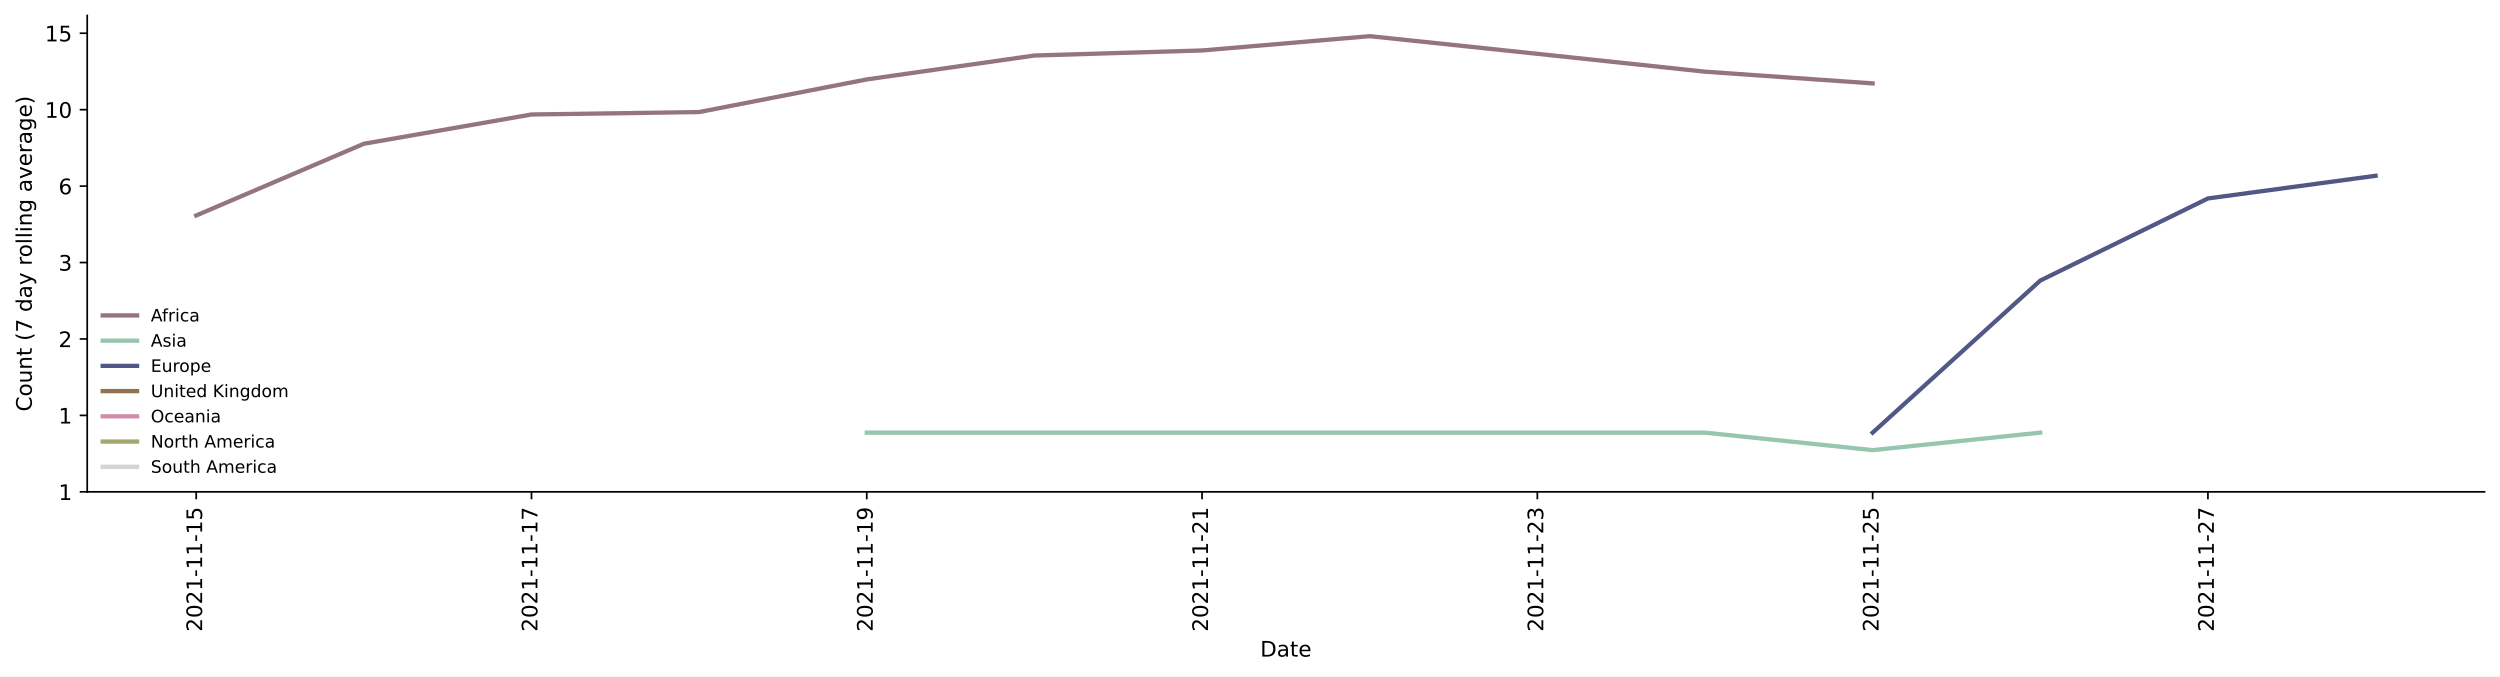
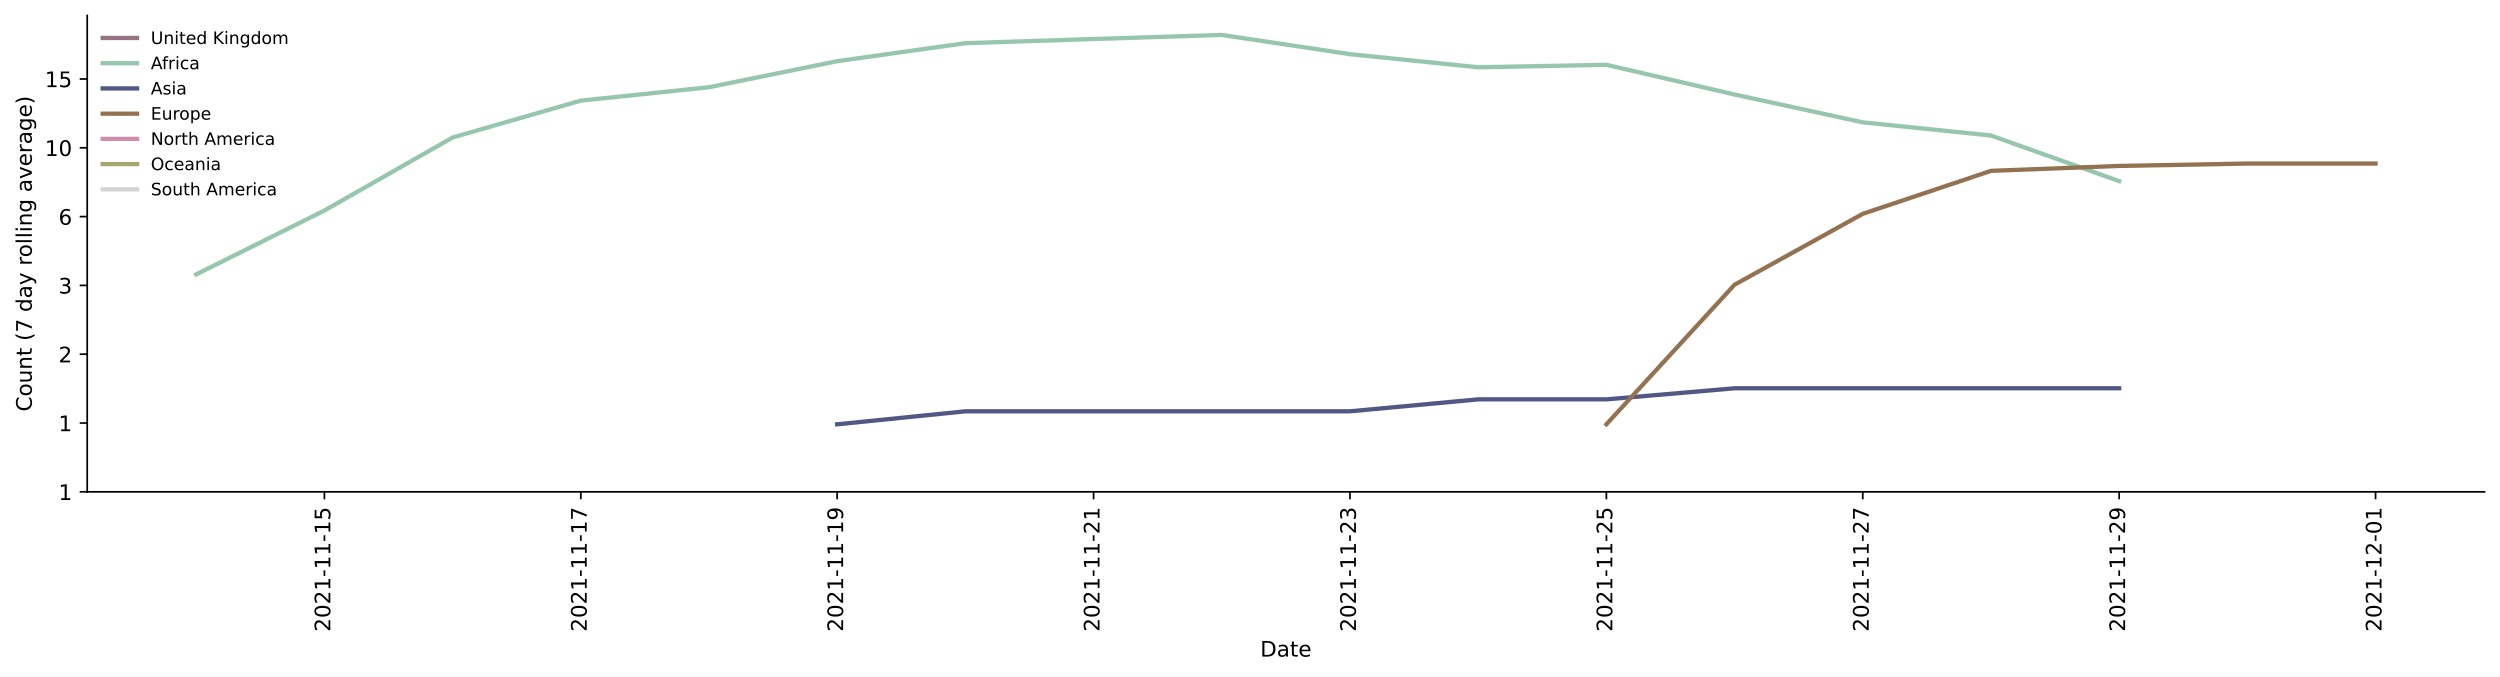
<svg xmlns="http://www.w3.org/2000/svg" xmlns:xlink="http://www.w3.org/1999/xlink" height="314.954pt" version="1.1" viewBox="0 0 1163.803 314.954" width="1163.803pt">
  <defs>
    <style type="text/css">*{stroke-linecap:butt;stroke-linejoin:round;}</style>
  </defs>
  <g id="figure_1">
    <g id="patch_1">
      <path d="M 0 314.954  L 1163.803 314.954  L 1163.803 0  L 0 0  z " style="fill:#ffffff;" />
    </g>
    <g id="axes_1">
      <g id="patch_2">
        <path d="M 40.603 228.96  L 1156.603 228.96  L 1156.603 7.2  L 40.603 7.2  z " style="fill:#ffffff;" />
      </g>
      <g id="matplotlib.axis_1">
        <g id="xtick_1">
          <g id="line2d_1">
            <defs>
-               <path d="M 0 0  L 0 3.5  " id="mdced31c8ea" style="stroke:#000000;stroke-width:0.8;" />
-             </defs>
-             <g>
-               <use style="stroke:#000000;stroke-width:0.8;" x="91.33" xlink:href="#mdced31c8ea" y="228.96" />
+               <path d="M 0 0  L 0 3.5  " id="m665989137c" style="stroke:#000000;stroke-width:0.8;" />
+             </defs>
+             <g>
+               <use style="stroke:#000000;stroke-width:0.8;" x="151.01" xlink:href="#m665989137c" y="228.96" />
            </g>
          </g>
          <g id="text_1">
-             <g transform="translate(94.08977 294.0756)rotate(-90)scale(0.1 -0.1)">
+             <g transform="translate(153.7689 294.0756)rotate(-90)scale(0.1 -0.1)">
              <defs>
                <path d="M 1228 531  L 3431 531  L 3431 0  L 469 0  L 469 531  Q 828 903 1448 1529  Q 2069 2156 2228 2338  Q 2531 2678 2651 2914  Q 2772 3150 2772 3378  Q 2772 3750 2511 3984  Q 2250 4219 1831 4219  Q 1534 4219 1204 4116  Q 875 4013 500 3803  L 500 4441  Q 881 4594 1212 4672  Q 1544 4750 1819 4750  Q 2544 4750 2975 4387  Q 3406 4025 3406 3419  Q 3406 3131 3298 2873  Q 3191 2616 2906 2266  Q 2828 2175 2409 1742  Q 1991 1309 1228 531  z " id="DejaVuSans-32" transform="scale(0.015625)" />
                <path d="M 2034 4250  Q 1547 4250 1301 3770  Q 1056 3291 1056 2328  Q 1056 1369 1301 889  Q 1547 409 2034 409  Q 2525 409 2770 889  Q 3016 1369 3016 2328  Q 3016 3291 2770 3770  Q 2525 4250 2034 4250  z M 2034 4750  Q 2819 4750 3233 4129  Q 3647 3509 3647 2328  Q 3647 1150 3233 529  Q 2819 -91 2034 -91  Q 1250 -91 836 529  Q 422 1150 422 2328  Q 422 3509 836 4129  Q 1250 4750 2034 4750  z " id="DejaVuSans-30" transform="scale(0.015625)" />
                <path d="M 794 531  L 1825 531  L 1825 4091  L 703 3866  L 703 4441  L 1819 4666  L 2450 4666  L 2450 531  L 3481 531  L 3481 0  L 794 0  L 794 531  z " id="DejaVuSans-31" transform="scale(0.015625)" />
                <path d="M 313 2009  L 1997 2009  L 1997 1497  L 313 1497  L 313 2009  z " id="DejaVuSans-2d" transform="scale(0.015625)" />
                <path d="M 691 4666  L 3169 4666  L 3169 4134  L 1269 4134  L 1269 2991  Q 1406 3038 1543 3061  Q 1681 3084 1819 3084  Q 2600 3084 3056 2656  Q 3513 2228 3513 1497  Q 3513 744 3044 326  Q 2575 -91 1722 -91  Q 1428 -91 1123 -41  Q 819 9 494 109  L 494 744  Q 775 591 1075 516  Q 1375 441 1709 441  Q 2250 441 2565 725  Q 2881 1009 2881 1497  Q 2881 1984 2565 2268  Q 2250 2553 1709 2553  Q 1456 2553 1204 2497  Q 953 2441 691 2322  L 691 4666  z " id="DejaVuSans-35" transform="scale(0.015625)" />
              </defs>
              <use xlink:href="#DejaVuSans-32" />
              <use x="63.623" xlink:href="#DejaVuSans-30" />
              <use x="127.246" xlink:href="#DejaVuSans-32" />
              <use x="190.869" xlink:href="#DejaVuSans-31" />
              <use x="254.492" xlink:href="#DejaVuSans-2d" />
              <use x="290.576" xlink:href="#DejaVuSans-31" />
              <use x="354.199" xlink:href="#DejaVuSans-31" />
              <use x="417.822" xlink:href="#DejaVuSans-2d" />
              <use x="453.906" xlink:href="#DejaVuSans-31" />
              <use x="517.529" xlink:href="#DejaVuSans-35" />
            </g>
          </g>
        </g>
        <g id="xtick_2">
          <g id="line2d_2">
            <g>
-               <use style="stroke:#000000;stroke-width:0.8;" x="247.414" xlink:href="#mdced31c8ea" y="228.96" />
+               <use style="stroke:#000000;stroke-width:0.8;" x="270.368" xlink:href="#m665989137c" y="228.96" />
            </g>
          </g>
          <g id="text_2">
-             <g transform="translate(250.1737 294.0756)rotate(-90)scale(0.1 -0.1)">
+             <g transform="translate(273.1272 294.0756)rotate(-90)scale(0.1 -0.1)">
              <defs>
                <path d="M 525 4666  L 3525 4666  L 3525 4397  L 1831 0  L 1172 0  L 2766 4134  L 525 4134  L 525 4666  z " id="DejaVuSans-37" transform="scale(0.015625)" />
              </defs>
              <use xlink:href="#DejaVuSans-32" />
              <use x="63.623" xlink:href="#DejaVuSans-30" />
              <use x="127.246" xlink:href="#DejaVuSans-32" />
              <use x="190.869" xlink:href="#DejaVuSans-31" />
              <use x="254.492" xlink:href="#DejaVuSans-2d" />
              <use x="290.576" xlink:href="#DejaVuSans-31" />
              <use x="354.199" xlink:href="#DejaVuSans-31" />
              <use x="417.822" xlink:href="#DejaVuSans-2d" />
              <use x="453.906" xlink:href="#DejaVuSans-31" />
              <use x="517.529" xlink:href="#DejaVuSans-37" />
            </g>
          </g>
        </g>
        <g id="xtick_3">
          <g id="line2d_3">
            <g>
-               <use style="stroke:#000000;stroke-width:0.8;" x="403.498" xlink:href="#mdced31c8ea" y="228.96" />
+               <use style="stroke:#000000;stroke-width:0.8;" x="389.726" xlink:href="#m665989137c" y="228.96" />
            </g>
          </g>
          <g id="text_3">
-             <g transform="translate(406.2576 294.0756)rotate(-90)scale(0.1 -0.1)">
+             <g transform="translate(392.4855 294.0756)rotate(-90)scale(0.1 -0.1)">
              <defs>
                <path d="M 703 97  L 703 672  Q 941 559 1184 500  Q 1428 441 1663 441  Q 2288 441 2617 861  Q 2947 1281 2994 2138  Q 2813 1869 2534 1725  Q 2256 1581 1919 1581  Q 1219 1581 811 2004  Q 403 2428 403 3163  Q 403 3881 828 4315  Q 1253 4750 1959 4750  Q 2769 4750 3195 4129  Q 3622 3509 3622 2328  Q 3622 1225 3098 567  Q 2575 -91 1691 -91  Q 1453 -91 1209 -44  Q 966 3 703 97  z M 1959 2075  Q 2384 2075 2632 2365  Q 2881 2656 2881 3163  Q 2881 3666 2632 3958  Q 2384 4250 1959 4250  Q 1534 4250 1286 3958  Q 1038 3666 1038 3163  Q 1038 2656 1286 2365  Q 1534 2075 1959 2075  z " id="DejaVuSans-39" transform="scale(0.015625)" />
              </defs>
              <use xlink:href="#DejaVuSans-32" />
              <use x="63.623" xlink:href="#DejaVuSans-30" />
              <use x="127.246" xlink:href="#DejaVuSans-32" />
              <use x="190.869" xlink:href="#DejaVuSans-31" />
              <use x="254.492" xlink:href="#DejaVuSans-2d" />
              <use x="290.576" xlink:href="#DejaVuSans-31" />
              <use x="354.199" xlink:href="#DejaVuSans-31" />
              <use x="417.822" xlink:href="#DejaVuSans-2d" />
              <use x="453.906" xlink:href="#DejaVuSans-31" />
              <use x="517.529" xlink:href="#DejaVuSans-39" />
            </g>
          </g>
        </g>
        <g id="xtick_4">
          <g id="line2d_4">
            <g>
-               <use style="stroke:#000000;stroke-width:0.8;" x="559.582" xlink:href="#mdced31c8ea" y="228.96" />
+               <use style="stroke:#000000;stroke-width:0.8;" x="509.084" xlink:href="#m665989137c" y="228.96" />
            </g>
          </g>
          <g id="text_4">
-             <g transform="translate(562.3415 294.0756)rotate(-90)scale(0.1 -0.1)">
+             <g transform="translate(511.8438 294.0756)rotate(-90)scale(0.1 -0.1)">
              <use xlink:href="#DejaVuSans-32" />
              <use x="63.623" xlink:href="#DejaVuSans-30" />
              <use x="127.246" xlink:href="#DejaVuSans-32" />
              <use x="190.869" xlink:href="#DejaVuSans-31" />
              <use x="254.492" xlink:href="#DejaVuSans-2d" />
              <use x="290.576" xlink:href="#DejaVuSans-31" />
              <use x="354.199" xlink:href="#DejaVuSans-31" />
              <use x="417.822" xlink:href="#DejaVuSans-2d" />
              <use x="453.906" xlink:href="#DejaVuSans-32" />
              <use x="517.529" xlink:href="#DejaVuSans-31" />
            </g>
          </g>
        </g>
        <g id="xtick_5">
          <g id="line2d_5">
            <g>
-               <use style="stroke:#000000;stroke-width:0.8;" x="715.666" xlink:href="#mdced31c8ea" y="228.96" />
+               <use style="stroke:#000000;stroke-width:0.8;" x="628.443" xlink:href="#m665989137c" y="228.96" />
            </g>
          </g>
          <g id="text_5">
-             <g transform="translate(718.4254 294.0756)rotate(-90)scale(0.1 -0.1)">
+             <g transform="translate(631.2021 294.0756)rotate(-90)scale(0.1 -0.1)">
              <defs>
                <path d="M 2597 2516  Q 3050 2419 3304 2112  Q 3559 1806 3559 1356  Q 3559 666 3084 287  Q 2609 -91 1734 -91  Q 1441 -91 1130 -33  Q 819 25 488 141  L 488 750  Q 750 597 1062 519  Q 1375 441 1716 441  Q 2309 441 2620 675  Q 2931 909 2931 1356  Q 2931 1769 2642 2001  Q 2353 2234 1838 2234  L 1294 2234  L 1294 2753  L 1863 2753  Q 2328 2753 2575 2939  Q 2822 3125 2822 3475  Q 2822 3834 2567 4026  Q 2313 4219 1838 4219  Q 1578 4219 1281 4162  Q 984 4106 628 3988  L 628 4550  Q 988 4650 1302 4700  Q 1616 4750 1894 4750  Q 2613 4750 3031 4423  Q 3450 4097 3450 3541  Q 3450 3153 3228 2886  Q 3006 2619 2597 2516  z " id="DejaVuSans-33" transform="scale(0.015625)" />
              </defs>
              <use xlink:href="#DejaVuSans-32" />
              <use x="63.623" xlink:href="#DejaVuSans-30" />
              <use x="127.246" xlink:href="#DejaVuSans-32" />
              <use x="190.869" xlink:href="#DejaVuSans-31" />
              <use x="254.492" xlink:href="#DejaVuSans-2d" />
              <use x="290.576" xlink:href="#DejaVuSans-31" />
              <use x="354.199" xlink:href="#DejaVuSans-31" />
              <use x="417.822" xlink:href="#DejaVuSans-2d" />
              <use x="453.906" xlink:href="#DejaVuSans-32" />
              <use x="517.529" xlink:href="#DejaVuSans-33" />
            </g>
          </g>
        </g>
        <g id="xtick_6">
          <g id="line2d_6">
            <g>
-               <use style="stroke:#000000;stroke-width:0.8;" x="871.75" xlink:href="#mdced31c8ea" y="228.96" />
+               <use style="stroke:#000000;stroke-width:0.8;" x="747.801" xlink:href="#m665989137c" y="228.96" />
            </g>
          </g>
          <g id="text_6">
-             <g transform="translate(874.5094 294.0756)rotate(-90)scale(0.1 -0.1)">
+             <g transform="translate(750.5604 294.0756)rotate(-90)scale(0.1 -0.1)">
              <use xlink:href="#DejaVuSans-32" />
              <use x="63.623" xlink:href="#DejaVuSans-30" />
              <use x="127.246" xlink:href="#DejaVuSans-32" />
              <use x="190.869" xlink:href="#DejaVuSans-31" />
              <use x="254.492" xlink:href="#DejaVuSans-2d" />
              <use x="290.576" xlink:href="#DejaVuSans-31" />
              <use x="354.199" xlink:href="#DejaVuSans-31" />
              <use x="417.822" xlink:href="#DejaVuSans-2d" />
              <use x="453.906" xlink:href="#DejaVuSans-32" />
              <use x="517.529" xlink:href="#DejaVuSans-35" />
            </g>
          </g>
        </g>
        <g id="xtick_7">
          <g id="line2d_7">
            <g>
-               <use style="stroke:#000000;stroke-width:0.8;" x="1027.834" xlink:href="#mdced31c8ea" y="228.96" />
+               <use style="stroke:#000000;stroke-width:0.8;" x="867.159" xlink:href="#m665989137c" y="228.96" />
            </g>
          </g>
          <g id="text_7">
-             <g transform="translate(1030.593 294.0756)rotate(-90)scale(0.1 -0.1)">
+             <g transform="translate(869.9186 294.0756)rotate(-90)scale(0.1 -0.1)">
              <use xlink:href="#DejaVuSans-32" />
              <use x="63.623" xlink:href="#DejaVuSans-30" />
              <use x="127.246" xlink:href="#DejaVuSans-32" />
              <use x="190.869" xlink:href="#DejaVuSans-31" />
              <use x="254.492" xlink:href="#DejaVuSans-2d" />
              <use x="290.576" xlink:href="#DejaVuSans-31" />
              <use x="354.199" xlink:href="#DejaVuSans-31" />
              <use x="417.822" xlink:href="#DejaVuSans-2d" />
              <use x="453.906" xlink:href="#DejaVuSans-32" />
              <use x="517.529" xlink:href="#DejaVuSans-37" />
            </g>
          </g>
        </g>
-         <g id="text_8">
+         <g id="xtick_8">
+           <g id="line2d_8">
+             <g>
+               <use style="stroke:#000000;stroke-width:0.8;" x="986.518" xlink:href="#m665989137c" y="228.96" />
+             </g>
+           </g>
+           <g id="text_8">
+             <g transform="translate(989.2769 294.0756)rotate(-90)scale(0.1 -0.1)">
+               <use xlink:href="#DejaVuSans-32" />
+               <use x="63.623" xlink:href="#DejaVuSans-30" />
+               <use x="127.246" xlink:href="#DejaVuSans-32" />
+               <use x="190.869" xlink:href="#DejaVuSans-31" />
+               <use x="254.492" xlink:href="#DejaVuSans-2d" />
+               <use x="290.576" xlink:href="#DejaVuSans-31" />
+               <use x="354.199" xlink:href="#DejaVuSans-31" />
+               <use x="417.822" xlink:href="#DejaVuSans-2d" />
+               <use x="453.906" xlink:href="#DejaVuSans-32" />
+               <use x="517.529" xlink:href="#DejaVuSans-39" />
+             </g>
+           </g>
+         </g>
+         <g id="xtick_9">
+           <g id="line2d_9">
+             <g>
+               <use style="stroke:#000000;stroke-width:0.8;" x="1105.876" xlink:href="#m665989137c" y="228.96" />
+             </g>
+           </g>
+           <g id="text_9">
+             <g transform="translate(1108.635 294.0756)rotate(-90)scale(0.1 -0.1)">
+               <use xlink:href="#DejaVuSans-32" />
+               <use x="63.623" xlink:href="#DejaVuSans-30" />
+               <use x="127.246" xlink:href="#DejaVuSans-32" />
+               <use x="190.869" xlink:href="#DejaVuSans-31" />
+               <use x="254.492" xlink:href="#DejaVuSans-2d" />
+               <use x="290.576" xlink:href="#DejaVuSans-31" />
+               <use x="354.199" xlink:href="#DejaVuSans-32" />
+               <use x="417.822" xlink:href="#DejaVuSans-2d" />
+               <use x="453.906" xlink:href="#DejaVuSans-30" />
+               <use x="517.529" xlink:href="#DejaVuSans-31" />
+             </g>
+           </g>
+         </g>
+         <g id="text_10">
          <g transform="translate(586.6523 305.6741)scale(0.1 -0.1)">
            <defs>
              <path d="M 1259 4147  L 1259 519  L 2022 519  Q 2988 519 3436 956  Q 3884 1394 3884 2338  Q 3884 3275 3436 3711  Q 2988 4147 2022 4147  L 1259 4147  z M 628 4666  L 1925 4666  Q 3281 4666 3915 4102  Q 4550 3538 4550 2338  Q 4550 1131 3912 565  Q 3275 0 1925 0  L 628 0  L 628 4666  z " id="DejaVuSans-44" transform="scale(0.015625)" />
              <path d="M 2194 1759  Q 1497 1759 1228 1600  Q 959 1441 959 1056  Q 959 750 1161 570  Q 1363 391 1709 391  Q 2188 391 2477 730  Q 2766 1069 2766 1631  L 2766 1759  L 2194 1759  z M 3341 1997  L 3341 0  L 2766 0  L 2766 531  Q 2569 213 2275 61  Q 1981 -91 1556 -91  Q 1019 -91 701 211  Q 384 513 384 1019  Q 384 1609 779 1909  Q 1175 2209 1959 2209  L 2766 2209  L 2766 2266  Q 2766 2663 2505 2880  Q 2244 3097 1772 3097  Q 1472 3097 1187 3025  Q 903 2953 641 2809  L 641 3341  Q 956 3463 1253 3523  Q 1550 3584 1831 3584  Q 2591 3584 2966 3190  Q 3341 2797 3341 1997  z " id="DejaVuSans-61" transform="scale(0.015625)" />
              <path d="M 1172 4494  L 1172 3500  L 2356 3500  L 2356 3053  L 1172 3053  L 1172 1153  Q 1172 725 1289 603  Q 1406 481 1766 481  L 2356 481  L 2356 0  L 1766 0  Q 1100 0 847 248  Q 594 497 594 1153  L 594 3053  L 172 3053  L 172 3500  L 594 3500  L 594 4494  L 1172 4494  z " id="DejaVuSans-74" transform="scale(0.015625)" />
              <path d="M 3597 1894  L 3597 1613  L 953 1613  Q 991 1019 1311 708  Q 1631 397 2203 397  Q 2534 397 2845 478  Q 3156 559 3463 722  L 3463 178  Q 3153 47 2828 -22  Q 2503 -91 2169 -91  Q 1331 -91 842 396  Q 353 884 353 1716  Q 353 2575 817 3079  Q 1281 3584 2069 3584  Q 2775 3584 3186 3129  Q 3597 2675 3597 1894  z M 3022 2063  Q 3016 2534 2758 2815  Q 2500 3097 2075 3097  Q 1594 3097 1305 2825  Q 1016 2553 972 2059  L 3022 2063  z " id="DejaVuSans-65" transform="scale(0.015625)" />
            </defs>
            <use xlink:href="#DejaVuSans-44" />
            <use x="77.002" xlink:href="#DejaVuSans-61" />
            <use x="138.281" xlink:href="#DejaVuSans-74" />
            <use x="177.49" xlink:href="#DejaVuSans-65" />
          </g>
        </g>
      </g>
      <g id="matplotlib.axis_2">
        <g id="ytick_1">
-           <g id="line2d_8">
-             <defs>
-               <path d="M 0 0  L -3.5 0  " id="m854d754bd5" style="stroke:#000000;stroke-width:0.8;" />
-             </defs>
-             <g>
-               <use style="stroke:#000000;stroke-width:0.8;" x="40.603" xlink:href="#m854d754bd5" y="228.96" />
-             </g>
-           </g>
-           <g id="text_9">
+           <g id="line2d_10">
+             <defs>
+               <path d="M 0 0  L -3.5 0  " id="m3137825d53" style="stroke:#000000;stroke-width:0.8;" />
+             </defs>
+             <g>
+               <use style="stroke:#000000;stroke-width:0.8;" x="40.603" xlink:href="#m3137825d53" y="228.96" />
+             </g>
+           </g>
+           <g id="text_11">
            <g transform="translate(27.24063 232.7592)scale(0.1 -0.1)">
              <use xlink:href="#DejaVuSans-31" />
            </g>
          </g>
        </g>
        <g id="ytick_2">
-           <g id="line2d_9">
-             <g>
-               <use style="stroke:#000000;stroke-width:0.8;" x="40.603" xlink:href="#m854d754bd5" y="193.378" />
-             </g>
-           </g>
-           <g id="text_10">
-             <g transform="translate(27.24063 197.1776)scale(0.1 -0.1)">
+           <g id="line2d_11">
+             <g>
+               <use style="stroke:#000000;stroke-width:0.8;" x="40.603" xlink:href="#m3137825d53" y="196.929" />
+             </g>
+           </g>
+           <g id="text_12">
+             <g transform="translate(27.24063 200.7287)scale(0.1 -0.1)">
              <use xlink:href="#DejaVuSans-31" />
            </g>
          </g>
        </g>
        <g id="ytick_3">
-           <g id="line2d_10">
-             <g>
-               <use style="stroke:#000000;stroke-width:0.8;" x="40.603" xlink:href="#m854d754bd5" y="157.797" />
-             </g>
-           </g>
-           <g id="text_11">
-             <g transform="translate(27.24063 161.5961)scale(0.1 -0.1)">
+           <g id="line2d_12">
+             <g>
+               <use style="stroke:#000000;stroke-width:0.8;" x="40.603" xlink:href="#m3137825d53" y="164.899" />
+             </g>
+           </g>
+           <g id="text_13">
+             <g transform="translate(27.24063 168.6981)scale(0.1 -0.1)">
              <use xlink:href="#DejaVuSans-32" />
            </g>
          </g>
        </g>
        <g id="ytick_4">
-           <g id="line2d_11">
-             <g>
-               <use style="stroke:#000000;stroke-width:0.8;" x="40.603" xlink:href="#m854d754bd5" y="122.215" />
-             </g>
-           </g>
-           <g id="text_12">
-             <g transform="translate(27.24063 126.0145)scale(0.1 -0.1)">
+           <g id="line2d_13">
+             <g>
+               <use style="stroke:#000000;stroke-width:0.8;" x="40.603" xlink:href="#m3137825d53" y="132.868" />
+             </g>
+           </g>
+           <g id="text_14">
+             <g transform="translate(27.24063 136.6676)scale(0.1 -0.1)">
              <use xlink:href="#DejaVuSans-33" />
            </g>
          </g>
        </g>
        <g id="ytick_5">
-           <g id="line2d_12">
-             <g>
-               <use style="stroke:#000000;stroke-width:0.8;" x="40.603" xlink:href="#m854d754bd5" y="86.634" />
-             </g>
-           </g>
-           <g id="text_13">
-             <g transform="translate(27.24063 90.4329)scale(0.1 -0.1)">
+           <g id="line2d_14">
+             <g>
+               <use style="stroke:#000000;stroke-width:0.8;" x="40.603" xlink:href="#m3137825d53" y="100.838" />
+             </g>
+           </g>
+           <g id="text_15">
+             <g transform="translate(27.24063 104.637)scale(0.1 -0.1)">
              <defs>
                <path d="M 2113 2584  Q 1688 2584 1439 2293  Q 1191 2003 1191 1497  Q 1191 994 1439 701  Q 1688 409 2113 409  Q 2538 409 2786 701  Q 3034 994 3034 1497  Q 3034 2003 2786 2293  Q 2538 2584 2113 2584  z M 3366 4563  L 3366 3988  Q 3128 4100 2886 4159  Q 2644 4219 2406 4219  Q 1781 4219 1451 3797  Q 1122 3375 1075 2522  Q 1259 2794 1537 2939  Q 1816 3084 2150 3084  Q 2853 3084 3261 2657  Q 3669 2231 3669 1497  Q 3669 778 3244 343  Q 2819 -91 2113 -91  Q 1303 -91 875 529  Q 447 1150 447 2328  Q 447 3434 972 4092  Q 1497 4750 2381 4750  Q 2619 4750 2861 4703  Q 3103 4656 3366 4563  z " id="DejaVuSans-36" transform="scale(0.015625)" />
              </defs>
              <use xlink:href="#DejaVuSans-36" />
            </g>
          </g>
        </g>
        <g id="ytick_6">
-           <g id="line2d_13">
-             <g>
-               <use style="stroke:#000000;stroke-width:0.8;" x="40.603" xlink:href="#m854d754bd5" y="51.052" />
-             </g>
-           </g>
-           <g id="text_14">
-             <g transform="translate(20.87813 54.85132)scale(0.1 -0.1)">
+           <g id="line2d_15">
+             <g>
+               <use style="stroke:#000000;stroke-width:0.8;" x="40.603" xlink:href="#m3137825d53" y="68.807" />
+             </g>
+           </g>
+           <g id="text_16">
+             <g transform="translate(20.87813 72.60645)scale(0.1 -0.1)">
              <use xlink:href="#DejaVuSans-31" />
              <use x="63.623" xlink:href="#DejaVuSans-30" />
            </g>
          </g>
        </g>
        <g id="ytick_7">
-           <g id="line2d_14">
-             <g>
-               <use style="stroke:#000000;stroke-width:0.8;" x="40.603" xlink:href="#m854d754bd5" y="15.471" />
-             </g>
-           </g>
-           <g id="text_15">
-             <g transform="translate(20.87813 19.26974)scale(0.1 -0.1)">
+           <g id="line2d_16">
+             <g>
+               <use style="stroke:#000000;stroke-width:0.8;" x="40.603" xlink:href="#m3137825d53" y="36.777" />
+             </g>
+           </g>
+           <g id="text_17">
+             <g transform="translate(20.87813 40.5759)scale(0.1 -0.1)">
              <use xlink:href="#DejaVuSans-31" />
              <use x="63.623" xlink:href="#DejaVuSans-35" />
            </g>
          </g>
        </g>
-         <g id="text_16">
+         <g id="text_18">
          <g transform="translate(14.79844 191.548)rotate(-90)scale(0.1 -0.1)">
            <defs>
              <path d="M 4122 4306  L 4122 3641  Q 3803 3938 3442 4084  Q 3081 4231 2675 4231  Q 1875 4231 1450 3742  Q 1025 3253 1025 2328  Q 1025 1406 1450 917  Q 1875 428 2675 428  Q 3081 428 3442 575  Q 3803 722 4122 1019  L 4122 359  Q 3791 134 3420 21  Q 3050 -91 2638 -91  Q 1578 -91 968 557  Q 359 1206 359 2328  Q 359 3453 968 4101  Q 1578 4750 2638 4750  Q 3056 4750 3426 4639  Q 3797 4528 4122 4306  z " id="DejaVuSans-43" transform="scale(0.015625)" />
              <path d="M 1959 3097  Q 1497 3097 1228 2736  Q 959 2375 959 1747  Q 959 1119 1226 758  Q 1494 397 1959 397  Q 2419 397 2687 759  Q 2956 1122 2956 1747  Q 2956 2369 2687 2733  Q 2419 3097 1959 3097  z M 1959 3584  Q 2709 3584 3137 3096  Q 3566 2609 3566 1747  Q 3566 888 3137 398  Q 2709 -91 1959 -91  Q 1206 -91 779 398  Q 353 888 353 1747  Q 353 2609 779 3096  Q 1206 3584 1959 3584  z " id="DejaVuSans-6f" transform="scale(0.015625)" />
              <path d="M 544 1381  L 544 3500  L 1119 3500  L 1119 1403  Q 1119 906 1312 657  Q 1506 409 1894 409  Q 2359 409 2629 706  Q 2900 1003 2900 1516  L 2900 3500  L 3475 3500  L 3475 0  L 2900 0  L 2900 538  Q 2691 219 2414 64  Q 2138 -91 1772 -91  Q 1169 -91 856 284  Q 544 659 544 1381  z M 1991 3584  L 1991 3584  z " id="DejaVuSans-75" transform="scale(0.015625)" />
              <path d="M 3513 2113  L 3513 0  L 2938 0  L 2938 2094  Q 2938 2591 2744 2837  Q 2550 3084 2163 3084  Q 1697 3084 1428 2787  Q 1159 2491 1159 1978  L 1159 0  L 581 0  L 581 3500  L 1159 3500  L 1159 2956  Q 1366 3272 1645 3428  Q 1925 3584 2291 3584  Q 2894 3584 3203 3211  Q 3513 2838 3513 2113  z " id="DejaVuSans-6e" transform="scale(0.015625)" />
              <path id="DejaVuSans-20" transform="scale(0.015625)" />
              <path d="M 1984 4856  Q 1566 4138 1362 3434  Q 1159 2731 1159 2009  Q 1159 1288 1364 580  Q 1569 -128 1984 -844  L 1484 -844  Q 1016 -109 783 600  Q 550 1309 550 2009  Q 550 2706 781 3412  Q 1013 4119 1484 4856  L 1984 4856  z " id="DejaVuSans-28" transform="scale(0.015625)" />
              <path d="M 2906 2969  L 2906 4863  L 3481 4863  L 3481 0  L 2906 0  L 2906 525  Q 2725 213 2448 61  Q 2172 -91 1784 -91  Q 1150 -91 751 415  Q 353 922 353 1747  Q 353 2572 751 3078  Q 1150 3584 1784 3584  Q 2172 3584 2448 3432  Q 2725 3281 2906 2969  z M 947 1747  Q 947 1113 1208 752  Q 1469 391 1925 391  Q 2381 391 2643 752  Q 2906 1113 2906 1747  Q 2906 2381 2643 2742  Q 2381 3103 1925 3103  Q 1469 3103 1208 2742  Q 947 2381 947 1747  z " id="DejaVuSans-64" transform="scale(0.015625)" />
              <path d="M 2059 -325  Q 1816 -950 1584 -1140  Q 1353 -1331 966 -1331  L 506 -1331  L 506 -850  L 844 -850  Q 1081 -850 1212 -737  Q 1344 -625 1503 -206  L 1606 56  L 191 3500  L 800 3500  L 1894 763  L 2988 3500  L 3597 3500  L 2059 -325  z " id="DejaVuSans-79" transform="scale(0.015625)" />
              <path d="M 2631 2963  Q 2534 3019 2420 3045  Q 2306 3072 2169 3072  Q 1681 3072 1420 2755  Q 1159 2438 1159 1844  L 1159 0  L 581 0  L 581 3500  L 1159 3500  L 1159 2956  Q 1341 3275 1631 3429  Q 1922 3584 2338 3584  Q 2397 3584 2469 3576  Q 2541 3569 2628 3553  L 2631 2963  z " id="DejaVuSans-72" transform="scale(0.015625)" />
              <path d="M 603 4863  L 1178 4863  L 1178 0  L 603 0  L 603 4863  z " id="DejaVuSans-6c" transform="scale(0.015625)" />
              <path d="M 603 3500  L 1178 3500  L 1178 0  L 603 0  L 603 3500  z M 603 4863  L 1178 4863  L 1178 4134  L 603 4134  L 603 4863  z " id="DejaVuSans-69" transform="scale(0.015625)" />
              <path d="M 2906 1791  Q 2906 2416 2648 2759  Q 2391 3103 1925 3103  Q 1463 3103 1205 2759  Q 947 2416 947 1791  Q 947 1169 1205 825  Q 1463 481 1925 481  Q 2391 481 2648 825  Q 2906 1169 2906 1791  z M 3481 434  Q 3481 -459 3084 -895  Q 2688 -1331 1869 -1331  Q 1566 -1331 1297 -1286  Q 1028 -1241 775 -1147  L 775 -588  Q 1028 -725 1275 -790  Q 1522 -856 1778 -856  Q 2344 -856 2625 -561  Q 2906 -266 2906 331  L 2906 616  Q 2728 306 2450 153  Q 2172 0 1784 0  Q 1141 0 747 490  Q 353 981 353 1791  Q 353 2603 747 3093  Q 1141 3584 1784 3584  Q 2172 3584 2450 3431  Q 2728 3278 2906 2969  L 2906 3500  L 3481 3500  L 3481 434  z " id="DejaVuSans-67" transform="scale(0.015625)" />
              <path d="M 191 3500  L 800 3500  L 1894 563  L 2988 3500  L 3597 3500  L 2284 0  L 1503 0  L 191 3500  z " id="DejaVuSans-76" transform="scale(0.015625)" />
              <path d="M 513 4856  L 1013 4856  Q 1481 4119 1714 3412  Q 1947 2706 1947 2009  Q 1947 1309 1714 600  Q 1481 -109 1013 -844  L 513 -844  Q 928 -128 1133 580  Q 1338 1288 1338 2009  Q 1338 2731 1133 3434  Q 928 4138 513 4856  z " id="DejaVuSans-29" transform="scale(0.015625)" />
            </defs>
            <use xlink:href="#DejaVuSans-43" />
            <use x="69.824" xlink:href="#DejaVuSans-6f" />
            <use x="131.006" xlink:href="#DejaVuSans-75" />
            <use x="194.385" xlink:href="#DejaVuSans-6e" />
            <use x="257.764" xlink:href="#DejaVuSans-74" />
            <use x="296.973" xlink:href="#DejaVuSans-20" />
            <use x="328.76" xlink:href="#DejaVuSans-28" />
            <use x="367.773" xlink:href="#DejaVuSans-37" />
            <use x="431.396" xlink:href="#DejaVuSans-20" />
            <use x="463.184" xlink:href="#DejaVuSans-64" />
            <use x="526.66" xlink:href="#DejaVuSans-61" />
            <use x="587.939" xlink:href="#DejaVuSans-79" />
            <use x="647.119" xlink:href="#DejaVuSans-20" />
            <use x="678.906" xlink:href="#DejaVuSans-72" />
            <use x="717.77" xlink:href="#DejaVuSans-6f" />
            <use x="778.951" xlink:href="#DejaVuSans-6c" />
            <use x="806.734" xlink:href="#DejaVuSans-6c" />
            <use x="834.518" xlink:href="#DejaVuSans-69" />
            <use x="862.301" xlink:href="#DejaVuSans-6e" />
            <use x="925.68" xlink:href="#DejaVuSans-67" />
            <use x="989.156" xlink:href="#DejaVuSans-20" />
            <use x="1020.943" xlink:href="#DejaVuSans-61" />
            <use x="1082.223" xlink:href="#DejaVuSans-76" />
            <use x="1141.402" xlink:href="#DejaVuSans-65" />
            <use x="1202.926" xlink:href="#DejaVuSans-72" />
            <use x="1244.039" xlink:href="#DejaVuSans-61" />
            <use x="1305.318" xlink:href="#DejaVuSans-67" />
            <use x="1368.795" xlink:href="#DejaVuSans-65" />
            <use x="1430.318" xlink:href="#DejaVuSans-29" />
          </g>
        </g>
      </g>
-       <g id="line2d_15">
-         <path clip-path="url(#p68cfb76be9)" d="M 91.33 100.314  L 169.372 66.926  L 247.414 53.292  L 325.456 52.164  L 403.498 36.965  L 481.54 25.847  L 559.582 23.494  L 637.624 16.835  L 715.666 25.055  L 793.708 33.371  L 871.75 38.827  " style="fill:none;stroke:#947383;stroke-linecap:square;stroke-width:2;" />
-       </g>
-       <g id="line2d_16">
-         <path clip-path="url(#p68cfb76be9)" d="M 403.498 201.402  L 481.54 201.402  L 559.582 201.402  L 637.624 201.402  L 715.666 201.402  L 793.708 201.402  L 871.75 209.542  L 949.792 201.402  " style="fill:none;stroke:#96c6ad;stroke-linecap:square;stroke-width:2;" />
-       </g>
      <g id="line2d_17">
-         <path clip-path="url(#p68cfb76be9)" d="M 871.75 201.402  L 949.792 130.605  L 1027.834 92.383  L 1105.876 81.83  " style="fill:none;stroke:#525886;stroke-linecap:square;stroke-width:2;" />
+         <path clip-path="url(#p90690c4132)" style="fill:none;stroke:#947383;stroke-linecap:square;stroke-width:2;" />
      </g>
      <g id="line2d_18">
-         <path clip-path="url(#p68cfb76be9)" style="fill:none;stroke:#937252;stroke-linecap:square;stroke-width:2;" />
+         <path clip-path="url(#p90690c4132)" d="M 91.33 127.74  L 151.01 98.01  L 210.689 64.009  L 270.368 46.839  L 330.047 40.606  L 389.726 28.479  L 449.405 20.101  L 509.084 18.156  L 568.764 16.263  L 628.443 25.218  L 688.122 31.318  L 747.801 30.168  L 807.48 43.999  L 867.159 56.959  L 926.838 63.087  L 986.518 84.328  " style="fill:none;stroke:#96c6ad;stroke-linecap:square;stroke-width:2;" />
      </g>
      <g id="line2d_19">
-         <path clip-path="url(#p68cfb76be9)" style="fill:none;stroke:#d18cad;stroke-linecap:square;stroke-width:2;" />
+         <path clip-path="url(#p90690c4132)" d="M 389.726 197.523  L 449.405 191.471  L 509.084 191.471  L 568.764 191.471  L 628.443 191.471  L 688.122 185.904  L 747.801 185.904  L 807.48 180.749  L 867.159 180.749  L 926.838 180.749  L 986.518 180.749  " style="fill:none;stroke:#525886;stroke-linecap:square;stroke-width:2;" />
      </g>
      <g id="line2d_20">
-         <path clip-path="url(#p68cfb76be9)" style="fill:none;stroke:#a4a86f;stroke-linecap:square;stroke-width:2;" />
+         <path clip-path="url(#p90690c4132)" d="M 747.801 197.523  L 807.48 132.538  L 867.159 99.538  L 926.838 79.529  L 986.518 77.248  L 1046.197 76.135  L 1105.876 76.135  " style="fill:none;stroke:#937252;stroke-linecap:square;stroke-width:2;" />
      </g>
      <g id="line2d_21">
-         <path clip-path="url(#p68cfb76be9)" style="fill:none;stroke:#d3d3d3;stroke-linecap:square;stroke-width:2;" />
+         <path clip-path="url(#p90690c4132)" style="fill:none;stroke:#d18cad;stroke-linecap:square;stroke-width:2;" />
+       </g>
+       <g id="line2d_22">
+         <path clip-path="url(#p90690c4132)" style="fill:none;stroke:#a4a86f;stroke-linecap:square;stroke-width:2;" />
+       </g>
+       <g id="line2d_23">
+         <path clip-path="url(#p90690c4132)" style="fill:none;stroke:#d3d3d3;stroke-linecap:square;stroke-width:2;" />
      </g>
      <g id="patch_3">
        <path d="M 40.603 228.96  L 40.603 7.2  " style="fill:none;stroke:#000000;stroke-linecap:square;stroke-linejoin:miter;stroke-width:0.8;" />
      </g>
      <g id="patch_4">
        <path d="M 40.603 228.96  L 1156.603 228.96  " style="fill:none;stroke:#000000;stroke-linecap:square;stroke-linejoin:miter;stroke-width:0.8;" />
      </g>
      <g id="legend_1">
-         <g id="line2d_22">
-           <path d="M 47.803 146.841  L 63.803 146.841  " style="fill:none;stroke:#947383;stroke-linecap:square;stroke-width:2;" />
-         </g>
-         <g id="line2d_23" />
-         <g id="text_17">
-           <g transform="translate(70.20312 149.6413)scale(0.08 -0.08)">
-             <defs>
-               <path d="M 2188 4044  L 1331 1722  L 3047 1722  L 2188 4044  z M 1831 4666  L 2547 4666  L 4325 0  L 3669 0  L 3244 1197  L 1141 1197  L 716 0  L 50 0  L 1831 4666  z " id="DejaVuSans-41" transform="scale(0.015625)" />
-               <path d="M 2375 4863  L 2375 4384  L 1825 4384  Q 1516 4384 1395 4259  Q 1275 4134 1275 3809  L 1275 3500  L 2222 3500  L 2222 3053  L 1275 3053  L 1275 0  L 697 0  L 697 3053  L 147 3053  L 147 3500  L 697 3500  L 697 3744  Q 697 4328 969 4595  Q 1241 4863 1831 4863  L 2375 4863  z " id="DejaVuSans-66" transform="scale(0.015625)" />
-               <path d="M 3122 3366  L 3122 2828  Q 2878 2963 2633 3030  Q 2388 3097 2138 3097  Q 1578 3097 1268 2742  Q 959 2388 959 1747  Q 959 1106 1268 751  Q 1578 397 2138 397  Q 2388 397 2633 464  Q 2878 531 3122 666  L 3122 134  Q 2881 22 2623 -34  Q 2366 -91 2075 -91  Q 1284 -91 818 406  Q 353 903 353 1747  Q 353 2603 823 3093  Q 1294 3584 2113 3584  Q 2378 3584 2631 3529  Q 2884 3475 3122 3366  z " id="DejaVuSans-63" transform="scale(0.015625)" />
-             </defs>
-             <use xlink:href="#DejaVuSans-41" />
-             <use x="64.783" xlink:href="#DejaVuSans-66" />
-             <use x="99.988" xlink:href="#DejaVuSans-72" />
-             <use x="141.102" xlink:href="#DejaVuSans-69" />
-             <use x="168.885" xlink:href="#DejaVuSans-63" />
-             <use x="223.865" xlink:href="#DejaVuSans-61" />
-           </g>
-         </g>
        <g id="line2d_24">
-           <path d="M 47.803 158.584  L 63.803 158.584  " style="fill:none;stroke:#96c6ad;stroke-linecap:square;stroke-width:2;" />
+           <path d="M 47.803 17.679  L 63.803 17.679  " style="fill:none;stroke:#947383;stroke-linecap:square;stroke-width:2;" />
        </g>
        <g id="line2d_25" />
-         <g id="text_18">
-           <g transform="translate(70.20312 161.3837)scale(0.08 -0.08)">
-             <defs>
-               <path d="M 2834 3397  L 2834 2853  Q 2591 2978 2328 3040  Q 2066 3103 1784 3103  Q 1356 3103 1142 2972  Q 928 2841 928 2578  Q 928 2378 1081 2264  Q 1234 2150 1697 2047  L 1894 2003  Q 2506 1872 2764 1633  Q 3022 1394 3022 966  Q 3022 478 2636 193  Q 2250 -91 1575 -91  Q 1294 -91 989 -36  Q 684 19 347 128  L 347 722  Q 666 556 975 473  Q 1284 391 1588 391  Q 1994 391 2212 530  Q 2431 669 2431 922  Q 2431 1156 2273 1281  Q 2116 1406 1581 1522  L 1381 1569  Q 847 1681 609 1914  Q 372 2147 372 2553  Q 372 3047 722 3315  Q 1072 3584 1716 3584  Q 2034 3584 2315 3537  Q 2597 3491 2834 3397  z " id="DejaVuSans-73" transform="scale(0.015625)" />
-             </defs>
-             <use xlink:href="#DejaVuSans-41" />
-             <use x="68.408" xlink:href="#DejaVuSans-73" />
-             <use x="120.508" xlink:href="#DejaVuSans-69" />
-             <use x="148.291" xlink:href="#DejaVuSans-61" />
-           </g>
-         </g>
-         <g id="line2d_26">
-           <path d="M 47.803 170.326  L 63.803 170.326  " style="fill:none;stroke:#525886;stroke-linecap:square;stroke-width:2;" />
-         </g>
-         <g id="line2d_27" />
        <g id="text_19">
-           <g transform="translate(70.20312 173.1262)scale(0.08 -0.08)">
-             <defs>
-               <path d="M 628 4666  L 3578 4666  L 3578 4134  L 1259 4134  L 1259 2753  L 3481 2753  L 3481 2222  L 1259 2222  L 1259 531  L 3634 531  L 3634 0  L 628 0  L 628 4666  z " id="DejaVuSans-45" transform="scale(0.015625)" />
-               <path d="M 1159 525  L 1159 -1331  L 581 -1331  L 581 3500  L 1159 3500  L 1159 2969  Q 1341 3281 1617 3432  Q 1894 3584 2278 3584  Q 2916 3584 3314 3078  Q 3713 2572 3713 1747  Q 3713 922 3314 415  Q 2916 -91 2278 -91  Q 1894 -91 1617 61  Q 1341 213 1159 525  z M 3116 1747  Q 3116 2381 2855 2742  Q 2594 3103 2138 3103  Q 1681 3103 1420 2742  Q 1159 2381 1159 1747  Q 1159 1113 1420 752  Q 1681 391 2138 391  Q 2594 391 2855 752  Q 3116 1113 3116 1747  z " id="DejaVuSans-70" transform="scale(0.015625)" />
-             </defs>
-             <use xlink:href="#DejaVuSans-45" />
-             <use x="63.184" xlink:href="#DejaVuSans-75" />
-             <use x="126.562" xlink:href="#DejaVuSans-72" />
-             <use x="165.426" xlink:href="#DejaVuSans-6f" />
-             <use x="226.607" xlink:href="#DejaVuSans-70" />
-             <use x="290.084" xlink:href="#DejaVuSans-65" />
-           </g>
-         </g>
-         <g id="line2d_28">
-           <path d="M 47.803 182.069  L 63.803 182.069  " style="fill:none;stroke:#937252;stroke-linecap:square;stroke-width:2;" />
-         </g>
-         <g id="line2d_29" />
-         <g id="text_20">
-           <g transform="translate(70.20312 184.8688)scale(0.08 -0.08)">
+           <g transform="translate(70.20312 20.47875)scale(0.08 -0.08)">
            <defs>
              <path d="M 556 4666  L 1191 4666  L 1191 1831  Q 1191 1081 1462 751  Q 1734 422 2344 422  Q 2950 422 3222 751  Q 3494 1081 3494 1831  L 3494 4666  L 4128 4666  L 4128 1753  Q 4128 841 3676 375  Q 3225 -91 2344 -91  Q 1459 -91 1007 375  Q 556 841 556 1753  L 556 4666  z " id="DejaVuSans-55" transform="scale(0.015625)" />
              <path d="M 628 4666  L 1259 4666  L 1259 2694  L 3353 4666  L 4166 4666  L 1850 2491  L 4331 0  L 3500 0  L 1259 2247  L 1259 0  L 628 0  L 628 4666  z " id="DejaVuSans-4b" transform="scale(0.015625)" />
              <path d="M 3328 2828  Q 3544 3216 3844 3400  Q 4144 3584 4550 3584  Q 5097 3584 5394 3201  Q 5691 2819 5691 2113  L 5691 0  L 5113 0  L 5113 2094  Q 5113 2597 4934 2840  Q 4756 3084 4391 3084  Q 3944 3084 3684 2787  Q 3425 2491 3425 1978  L 3425 0  L 2847 0  L 2847 2094  Q 2847 2600 2669 2842  Q 2491 3084 2119 3084  Q 1678 3084 1418 2786  Q 1159 2488 1159 1978  L 1159 0  L 581 0  L 581 3500  L 1159 3500  L 1159 2956  Q 1356 3278 1631 3431  Q 1906 3584 2284 3584  Q 2666 3584 2933 3390  Q 3200 3197 3328 2828  z " id="DejaVuSans-6d" transform="scale(0.015625)" />
            </defs>
            <use xlink:href="#DejaVuSans-55" />
            <use x="73.193" xlink:href="#DejaVuSans-6e" />
            <use x="136.572" xlink:href="#DejaVuSans-69" />
            <use x="164.355" xlink:href="#DejaVuSans-74" />
            <use x="203.564" xlink:href="#DejaVuSans-65" />
            <use x="265.088" xlink:href="#DejaVuSans-64" />
            <use x="328.564" xlink:href="#DejaVuSans-20" />
            <use x="360.352" xlink:href="#DejaVuSans-4b" />
            <use x="425.928" xlink:href="#DejaVuSans-69" />
            <use x="453.711" xlink:href="#DejaVuSans-6e" />
            <use x="517.09" xlink:href="#DejaVuSans-67" />
            <use x="580.566" xlink:href="#DejaVuSans-64" />
            <use x="644.043" xlink:href="#DejaVuSans-6f" />
            <use x="705.225" xlink:href="#DejaVuSans-6d" />
          </g>
        </g>
+         <g id="line2d_26">
+           <path d="M 47.803 29.421  L 63.803 29.421  " style="fill:none;stroke:#96c6ad;stroke-linecap:square;stroke-width:2;" />
+         </g>
+         <g id="line2d_27" />
+         <g id="text_20">
+           <g transform="translate(70.20312 32.22125)scale(0.08 -0.08)">
+             <defs>
+               <path d="M 2188 4044  L 1331 1722  L 3047 1722  L 2188 4044  z M 1831 4666  L 2547 4666  L 4325 0  L 3669 0  L 3244 1197  L 1141 1197  L 716 0  L 50 0  L 1831 4666  z " id="DejaVuSans-41" transform="scale(0.015625)" />
+               <path d="M 2375 4863  L 2375 4384  L 1825 4384  Q 1516 4384 1395 4259  Q 1275 4134 1275 3809  L 1275 3500  L 2222 3500  L 2222 3053  L 1275 3053  L 1275 0  L 697 0  L 697 3053  L 147 3053  L 147 3500  L 697 3500  L 697 3744  Q 697 4328 969 4595  Q 1241 4863 1831 4863  L 2375 4863  z " id="DejaVuSans-66" transform="scale(0.015625)" />
+               <path d="M 3122 3366  L 3122 2828  Q 2878 2963 2633 3030  Q 2388 3097 2138 3097  Q 1578 3097 1268 2742  Q 959 2388 959 1747  Q 959 1106 1268 751  Q 1578 397 2138 397  Q 2388 397 2633 464  Q 2878 531 3122 666  L 3122 134  Q 2881 22 2623 -34  Q 2366 -91 2075 -91  Q 1284 -91 818 406  Q 353 903 353 1747  Q 353 2603 823 3093  Q 1294 3584 2113 3584  Q 2378 3584 2631 3529  Q 2884 3475 3122 3366  z " id="DejaVuSans-63" transform="scale(0.015625)" />
+             </defs>
+             <use xlink:href="#DejaVuSans-41" />
+             <use x="64.783" xlink:href="#DejaVuSans-66" />
+             <use x="99.988" xlink:href="#DejaVuSans-72" />
+             <use x="141.102" xlink:href="#DejaVuSans-69" />
+             <use x="168.885" xlink:href="#DejaVuSans-63" />
+             <use x="223.865" xlink:href="#DejaVuSans-61" />
+           </g>
+         </g>
+         <g id="line2d_28">
+           <path d="M 47.803 41.164  L 63.803 41.164  " style="fill:none;stroke:#525886;stroke-linecap:square;stroke-width:2;" />
+         </g>
+         <g id="line2d_29" />
+         <g id="text_21">
+           <g transform="translate(70.20312 43.96375)scale(0.08 -0.08)">
+             <defs>
+               <path d="M 2834 3397  L 2834 2853  Q 2591 2978 2328 3040  Q 2066 3103 1784 3103  Q 1356 3103 1142 2972  Q 928 2841 928 2578  Q 928 2378 1081 2264  Q 1234 2150 1697 2047  L 1894 2003  Q 2506 1872 2764 1633  Q 3022 1394 3022 966  Q 3022 478 2636 193  Q 2250 -91 1575 -91  Q 1294 -91 989 -36  Q 684 19 347 128  L 347 722  Q 666 556 975 473  Q 1284 391 1588 391  Q 1994 391 2212 530  Q 2431 669 2431 922  Q 2431 1156 2273 1281  Q 2116 1406 1581 1522  L 1381 1569  Q 847 1681 609 1914  Q 372 2147 372 2553  Q 372 3047 722 3315  Q 1072 3584 1716 3584  Q 2034 3584 2315 3537  Q 2597 3491 2834 3397  z " id="DejaVuSans-73" transform="scale(0.015625)" />
+             </defs>
+             <use xlink:href="#DejaVuSans-41" />
+             <use x="68.408" xlink:href="#DejaVuSans-73" />
+             <use x="120.508" xlink:href="#DejaVuSans-69" />
+             <use x="148.291" xlink:href="#DejaVuSans-61" />
+           </g>
+         </g>
        <g id="line2d_30">
-           <path d="M 47.803 193.811  L 63.803 193.811  " style="fill:none;stroke:#d18cad;stroke-linecap:square;stroke-width:2;" />
+           <path d="M 47.803 52.906  L 63.803 52.906  " style="fill:none;stroke:#937252;stroke-linecap:square;stroke-width:2;" />
        </g>
        <g id="line2d_31" />
-         <g id="text_21">
-           <g transform="translate(70.20312 196.6113)scale(0.08 -0.08)">
-             <defs>
-               <path d="M 2522 4238  Q 1834 4238 1429 3725  Q 1025 3213 1025 2328  Q 1025 1447 1429 934  Q 1834 422 2522 422  Q 3209 422 3611 934  Q 4013 1447 4013 2328  Q 4013 3213 3611 3725  Q 3209 4238 2522 4238  z M 2522 4750  Q 3503 4750 4090 4092  Q 4678 3434 4678 2328  Q 4678 1225 4090 567  Q 3503 -91 2522 -91  Q 1538 -91 948 565  Q 359 1222 359 2328  Q 359 3434 948 4092  Q 1538 4750 2522 4750  z " id="DejaVuSans-4f" transform="scale(0.015625)" />
-             </defs>
-             <use xlink:href="#DejaVuSans-4f" />
-             <use x="78.711" xlink:href="#DejaVuSans-63" />
-             <use x="133.691" xlink:href="#DejaVuSans-65" />
-             <use x="195.215" xlink:href="#DejaVuSans-61" />
-             <use x="256.494" xlink:href="#DejaVuSans-6e" />
-             <use x="319.873" xlink:href="#DejaVuSans-69" />
-             <use x="347.656" xlink:href="#DejaVuSans-61" />
+         <g id="text_22">
+           <g transform="translate(70.20312 55.70625)scale(0.08 -0.08)">
+             <defs>
+               <path d="M 628 4666  L 3578 4666  L 3578 4134  L 1259 4134  L 1259 2753  L 3481 2753  L 3481 2222  L 1259 2222  L 1259 531  L 3634 531  L 3634 0  L 628 0  L 628 4666  z " id="DejaVuSans-45" transform="scale(0.015625)" />
+               <path d="M 1159 525  L 1159 -1331  L 581 -1331  L 581 3500  L 1159 3500  L 1159 2969  Q 1341 3281 1617 3432  Q 1894 3584 2278 3584  Q 2916 3584 3314 3078  Q 3713 2572 3713 1747  Q 3713 922 3314 415  Q 2916 -91 2278 -91  Q 1894 -91 1617 61  Q 1341 213 1159 525  z M 3116 1747  Q 3116 2381 2855 2742  Q 2594 3103 2138 3103  Q 1681 3103 1420 2742  Q 1159 2381 1159 1747  Q 1159 1113 1420 752  Q 1681 391 2138 391  Q 2594 391 2855 752  Q 3116 1113 3116 1747  z " id="DejaVuSans-70" transform="scale(0.015625)" />
+             </defs>
+             <use xlink:href="#DejaVuSans-45" />
+             <use x="63.184" xlink:href="#DejaVuSans-75" />
+             <use x="126.562" xlink:href="#DejaVuSans-72" />
+             <use x="165.426" xlink:href="#DejaVuSans-6f" />
+             <use x="226.607" xlink:href="#DejaVuSans-70" />
+             <use x="290.084" xlink:href="#DejaVuSans-65" />
          </g>
        </g>
        <g id="line2d_32">
-           <path d="M 47.803 205.554  L 63.803 205.554  " style="fill:none;stroke:#a4a86f;stroke-linecap:square;stroke-width:2;" />
+           <path d="M 47.803 64.649  L 63.803 64.649  " style="fill:none;stroke:#d18cad;stroke-linecap:square;stroke-width:2;" />
        </g>
        <g id="line2d_33" />
-         <g id="text_22">
-           <g transform="translate(70.20312 208.3537)scale(0.08 -0.08)">
+         <g id="text_23">
+           <g transform="translate(70.20312 67.44875)scale(0.08 -0.08)">
            <defs>
              <path d="M 628 4666  L 1478 4666  L 3547 763  L 3547 4666  L 4159 4666  L 4159 0  L 3309 0  L 1241 3903  L 1241 0  L 628 0  L 628 4666  z " id="DejaVuSans-4e" transform="scale(0.015625)" />
              <path d="M 3513 2113  L 3513 0  L 2938 0  L 2938 2094  Q 2938 2591 2744 2837  Q 2550 3084 2163 3084  Q 1697 3084 1428 2787  Q 1159 2491 1159 1978  L 1159 0  L 581 0  L 581 4863  L 1159 4863  L 1159 2956  Q 1366 3272 1645 3428  Q 1925 3584 2291 3584  Q 2894 3584 3203 3211  Q 3513 2838 3513 2113  z " id="DejaVuSans-68" transform="scale(0.015625)" />
            </defs>
            <use xlink:href="#DejaVuSans-4e" />
            <use x="74.805" xlink:href="#DejaVuSans-6f" />
            <use x="135.986" xlink:href="#DejaVuSans-72" />
            <use x="177.1" xlink:href="#DejaVuSans-74" />
            <use x="216.309" xlink:href="#DejaVuSans-68" />
            <use x="279.688" xlink:href="#DejaVuSans-20" />
            <use x="311.475" xlink:href="#DejaVuSans-41" />
            <use x="379.883" xlink:href="#DejaVuSans-6d" />
            <use x="477.295" xlink:href="#DejaVuSans-65" />
            <use x="538.818" xlink:href="#DejaVuSans-72" />
            <use x="579.932" xlink:href="#DejaVuSans-69" />
            <use x="607.715" xlink:href="#DejaVuSans-63" />
            <use x="662.695" xlink:href="#DejaVuSans-61" />
          </g>
        </g>
        <g id="line2d_34">
-           <path d="M 47.803 217.296  L 63.803 217.296  " style="fill:none;stroke:#d3d3d3;stroke-linecap:square;stroke-width:2;" />
+           <path d="M 47.803 76.391  L 63.803 76.391  " style="fill:none;stroke:#a4a86f;stroke-linecap:square;stroke-width:2;" />
        </g>
        <g id="line2d_35" />
-         <g id="text_23">
-           <g transform="translate(70.20312 220.0962)scale(0.08 -0.08)">
+         <g id="text_24">
+           <g transform="translate(70.20312 79.19125)scale(0.08 -0.08)">
+             <defs>
+               <path d="M 2522 4238  Q 1834 4238 1429 3725  Q 1025 3213 1025 2328  Q 1025 1447 1429 934  Q 1834 422 2522 422  Q 3209 422 3611 934  Q 4013 1447 4013 2328  Q 4013 3213 3611 3725  Q 3209 4238 2522 4238  z M 2522 4750  Q 3503 4750 4090 4092  Q 4678 3434 4678 2328  Q 4678 1225 4090 567  Q 3503 -91 2522 -91  Q 1538 -91 948 565  Q 359 1222 359 2328  Q 359 3434 948 4092  Q 1538 4750 2522 4750  z " id="DejaVuSans-4f" transform="scale(0.015625)" />
+             </defs>
+             <use xlink:href="#DejaVuSans-4f" />
+             <use x="78.711" xlink:href="#DejaVuSans-63" />
+             <use x="133.691" xlink:href="#DejaVuSans-65" />
+             <use x="195.215" xlink:href="#DejaVuSans-61" />
+             <use x="256.494" xlink:href="#DejaVuSans-6e" />
+             <use x="319.873" xlink:href="#DejaVuSans-69" />
+             <use x="347.656" xlink:href="#DejaVuSans-61" />
+           </g>
+         </g>
+         <g id="line2d_36">
+           <path d="M 47.803 88.134  L 63.803 88.134  " style="fill:none;stroke:#d3d3d3;stroke-linecap:square;stroke-width:2;" />
+         </g>
+         <g id="line2d_37" />
+         <g id="text_25">
+           <g transform="translate(70.20312 90.93375)scale(0.08 -0.08)">
            <defs>
              <path d="M 3425 4513  L 3425 3897  Q 3066 4069 2747 4153  Q 2428 4238 2131 4238  Q 1616 4238 1336 4038  Q 1056 3838 1056 3469  Q 1056 3159 1242 3001  Q 1428 2844 1947 2747  L 2328 2669  Q 3034 2534 3370 2195  Q 3706 1856 3706 1288  Q 3706 609 3251 259  Q 2797 -91 1919 -91  Q 1588 -91 1214 -16  Q 841 59 441 206  L 441 856  Q 825 641 1194 531  Q 1563 422 1919 422  Q 2459 422 2753 634  Q 3047 847 3047 1241  Q 3047 1584 2836 1778  Q 2625 1972 2144 2069  L 1759 2144  Q 1053 2284 737 2584  Q 422 2884 422 3419  Q 422 4038 858 4394  Q 1294 4750 2059 4750  Q 2388 4750 2728 4690  Q 3069 4631 3425 4513  z " id="DejaVuSans-53" transform="scale(0.015625)" />
            </defs>
            <use xlink:href="#DejaVuSans-53" />
            <use x="63.477" xlink:href="#DejaVuSans-6f" />
            <use x="124.658" xlink:href="#DejaVuSans-75" />
            <use x="188.037" xlink:href="#DejaVuSans-74" />
            <use x="227.246" xlink:href="#DejaVuSans-68" />
            <use x="290.625" xlink:href="#DejaVuSans-20" />
            <use x="322.412" xlink:href="#DejaVuSans-41" />
            <use x="390.82" xlink:href="#DejaVuSans-6d" />
            <use x="488.232" xlink:href="#DejaVuSans-65" />
            <use x="549.756" xlink:href="#DejaVuSans-72" />
            <use x="590.869" xlink:href="#DejaVuSans-69" />
            <use x="618.652" xlink:href="#DejaVuSans-63" />
            <use x="673.633" xlink:href="#DejaVuSans-61" />
          </g>
        </g>
      </g>
    </g>
  </g>
  <defs>
-     <clipPath id="p68cfb76be9">
+     <clipPath id="p90690c4132">
      <rect height="221.76" width="1116" x="40.603" y="7.2" />
    </clipPath>
  </defs>
</svg>
